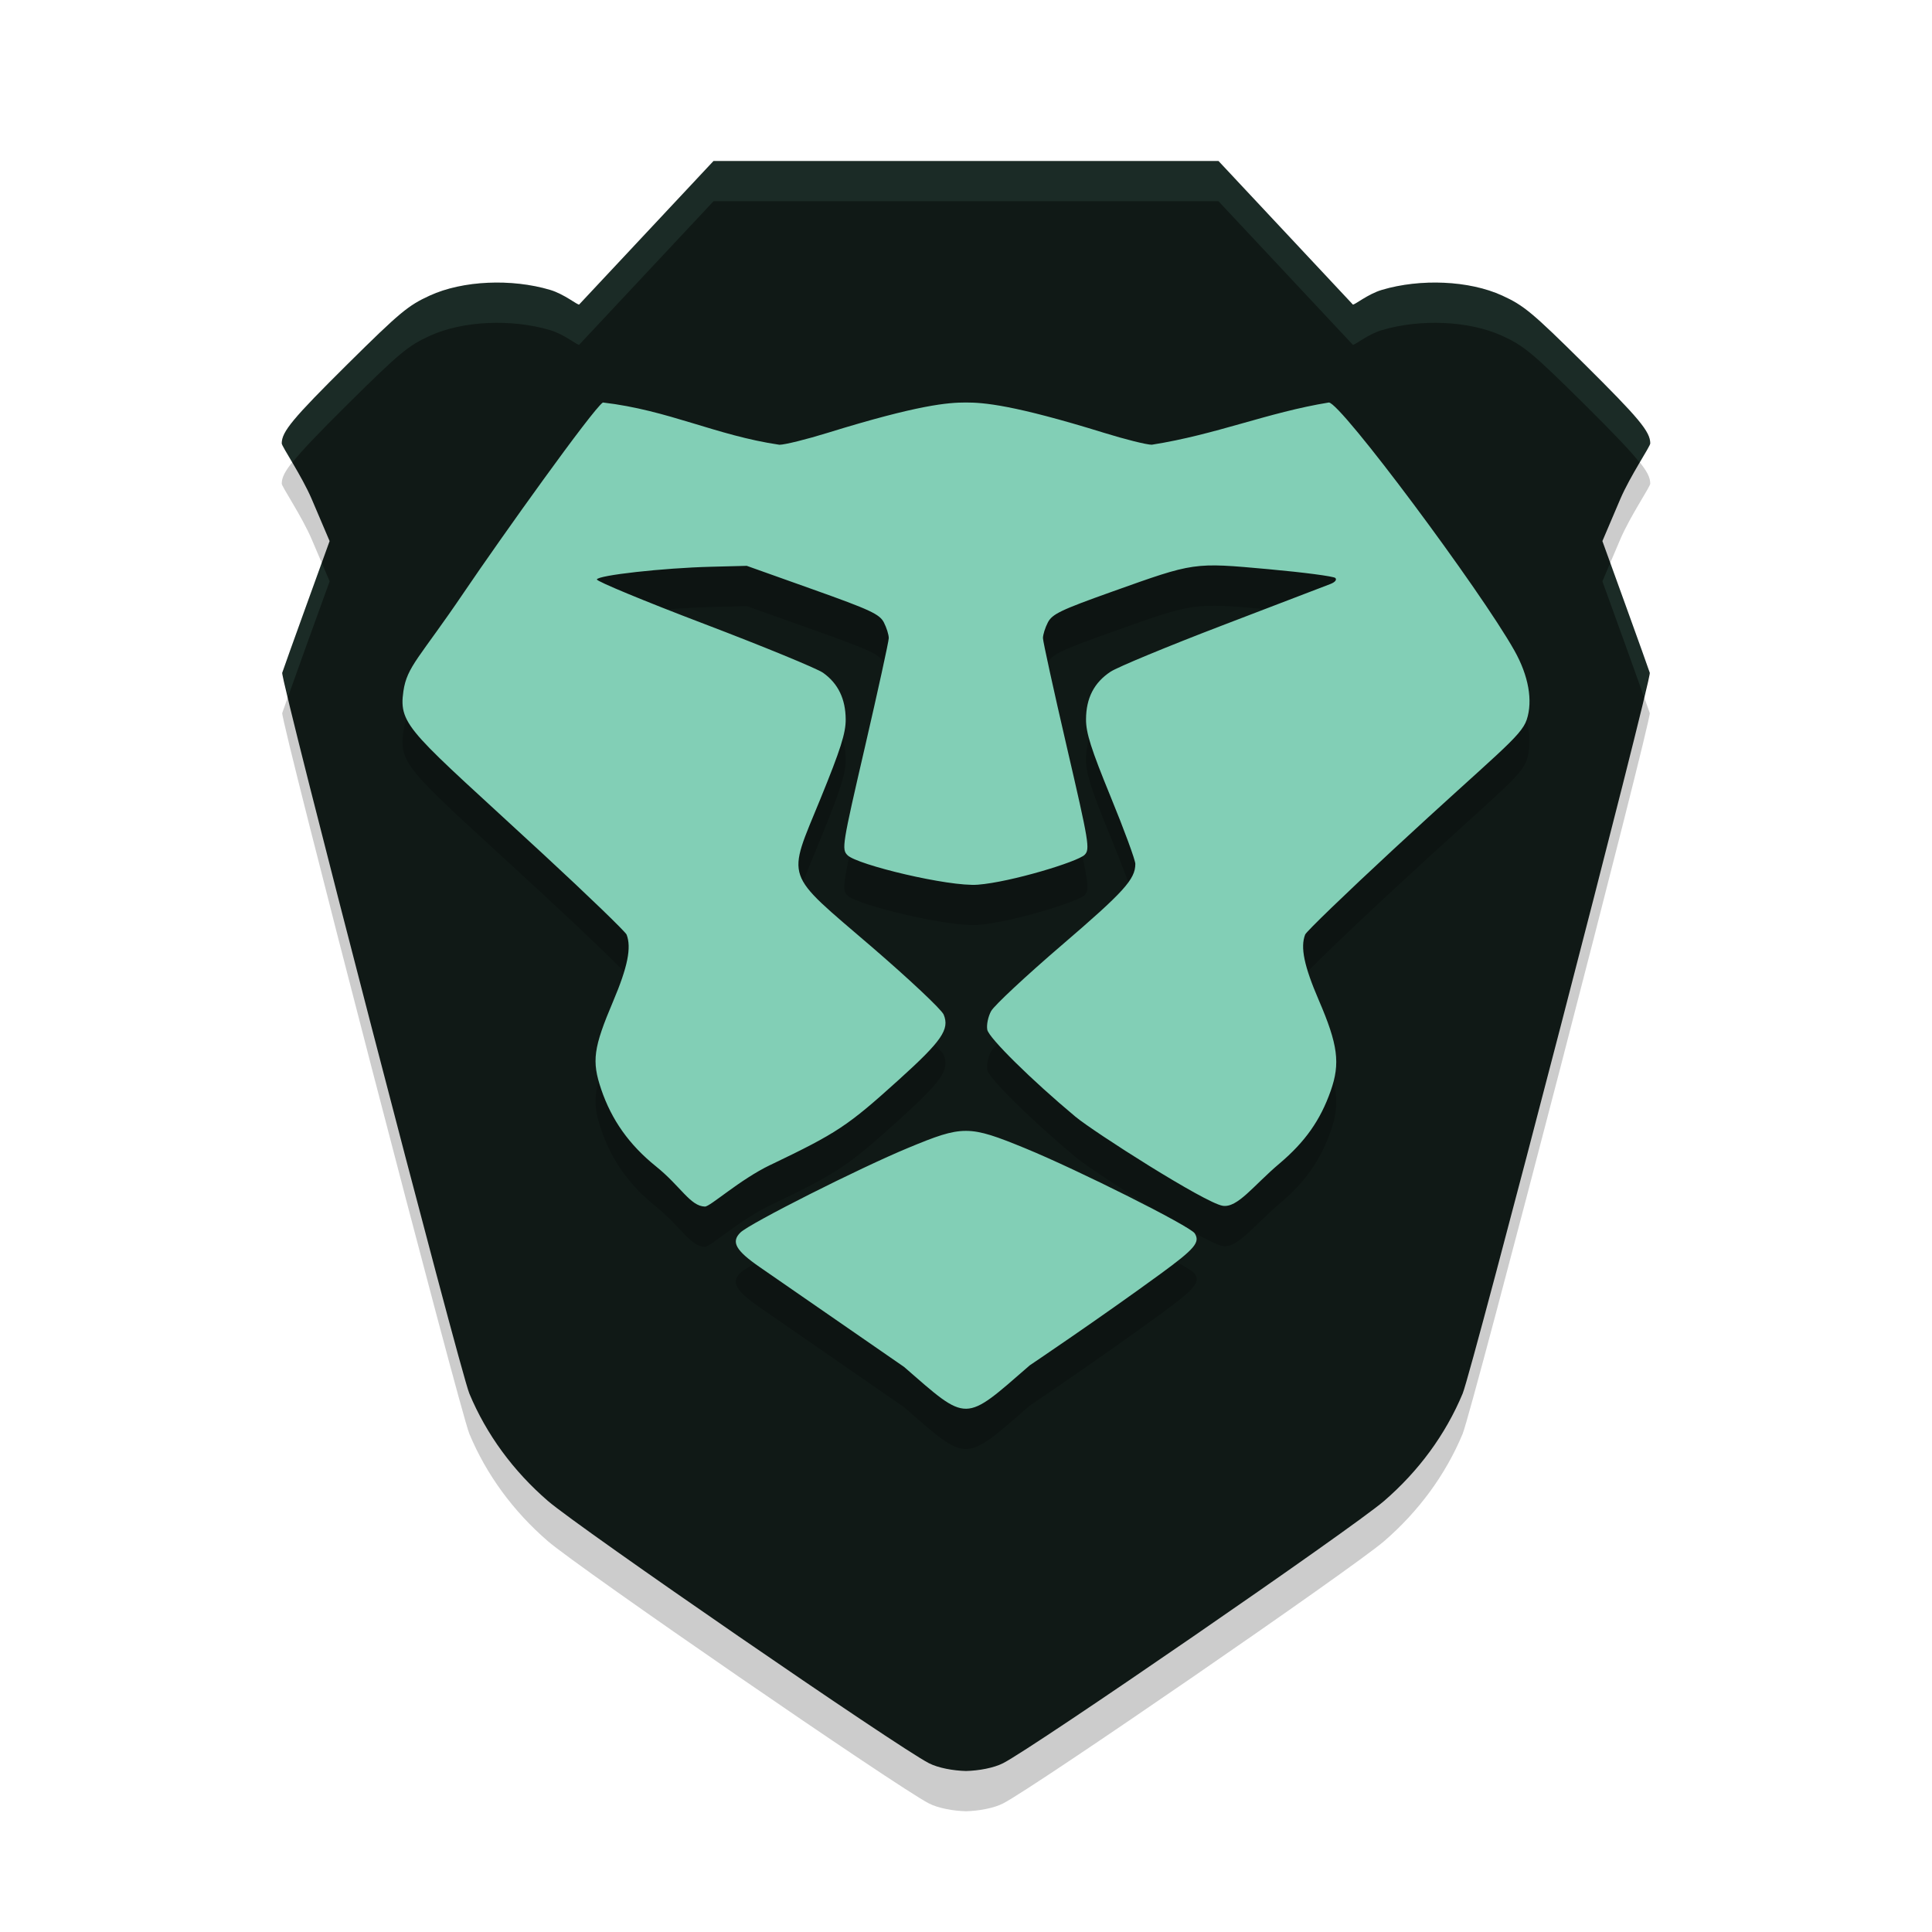
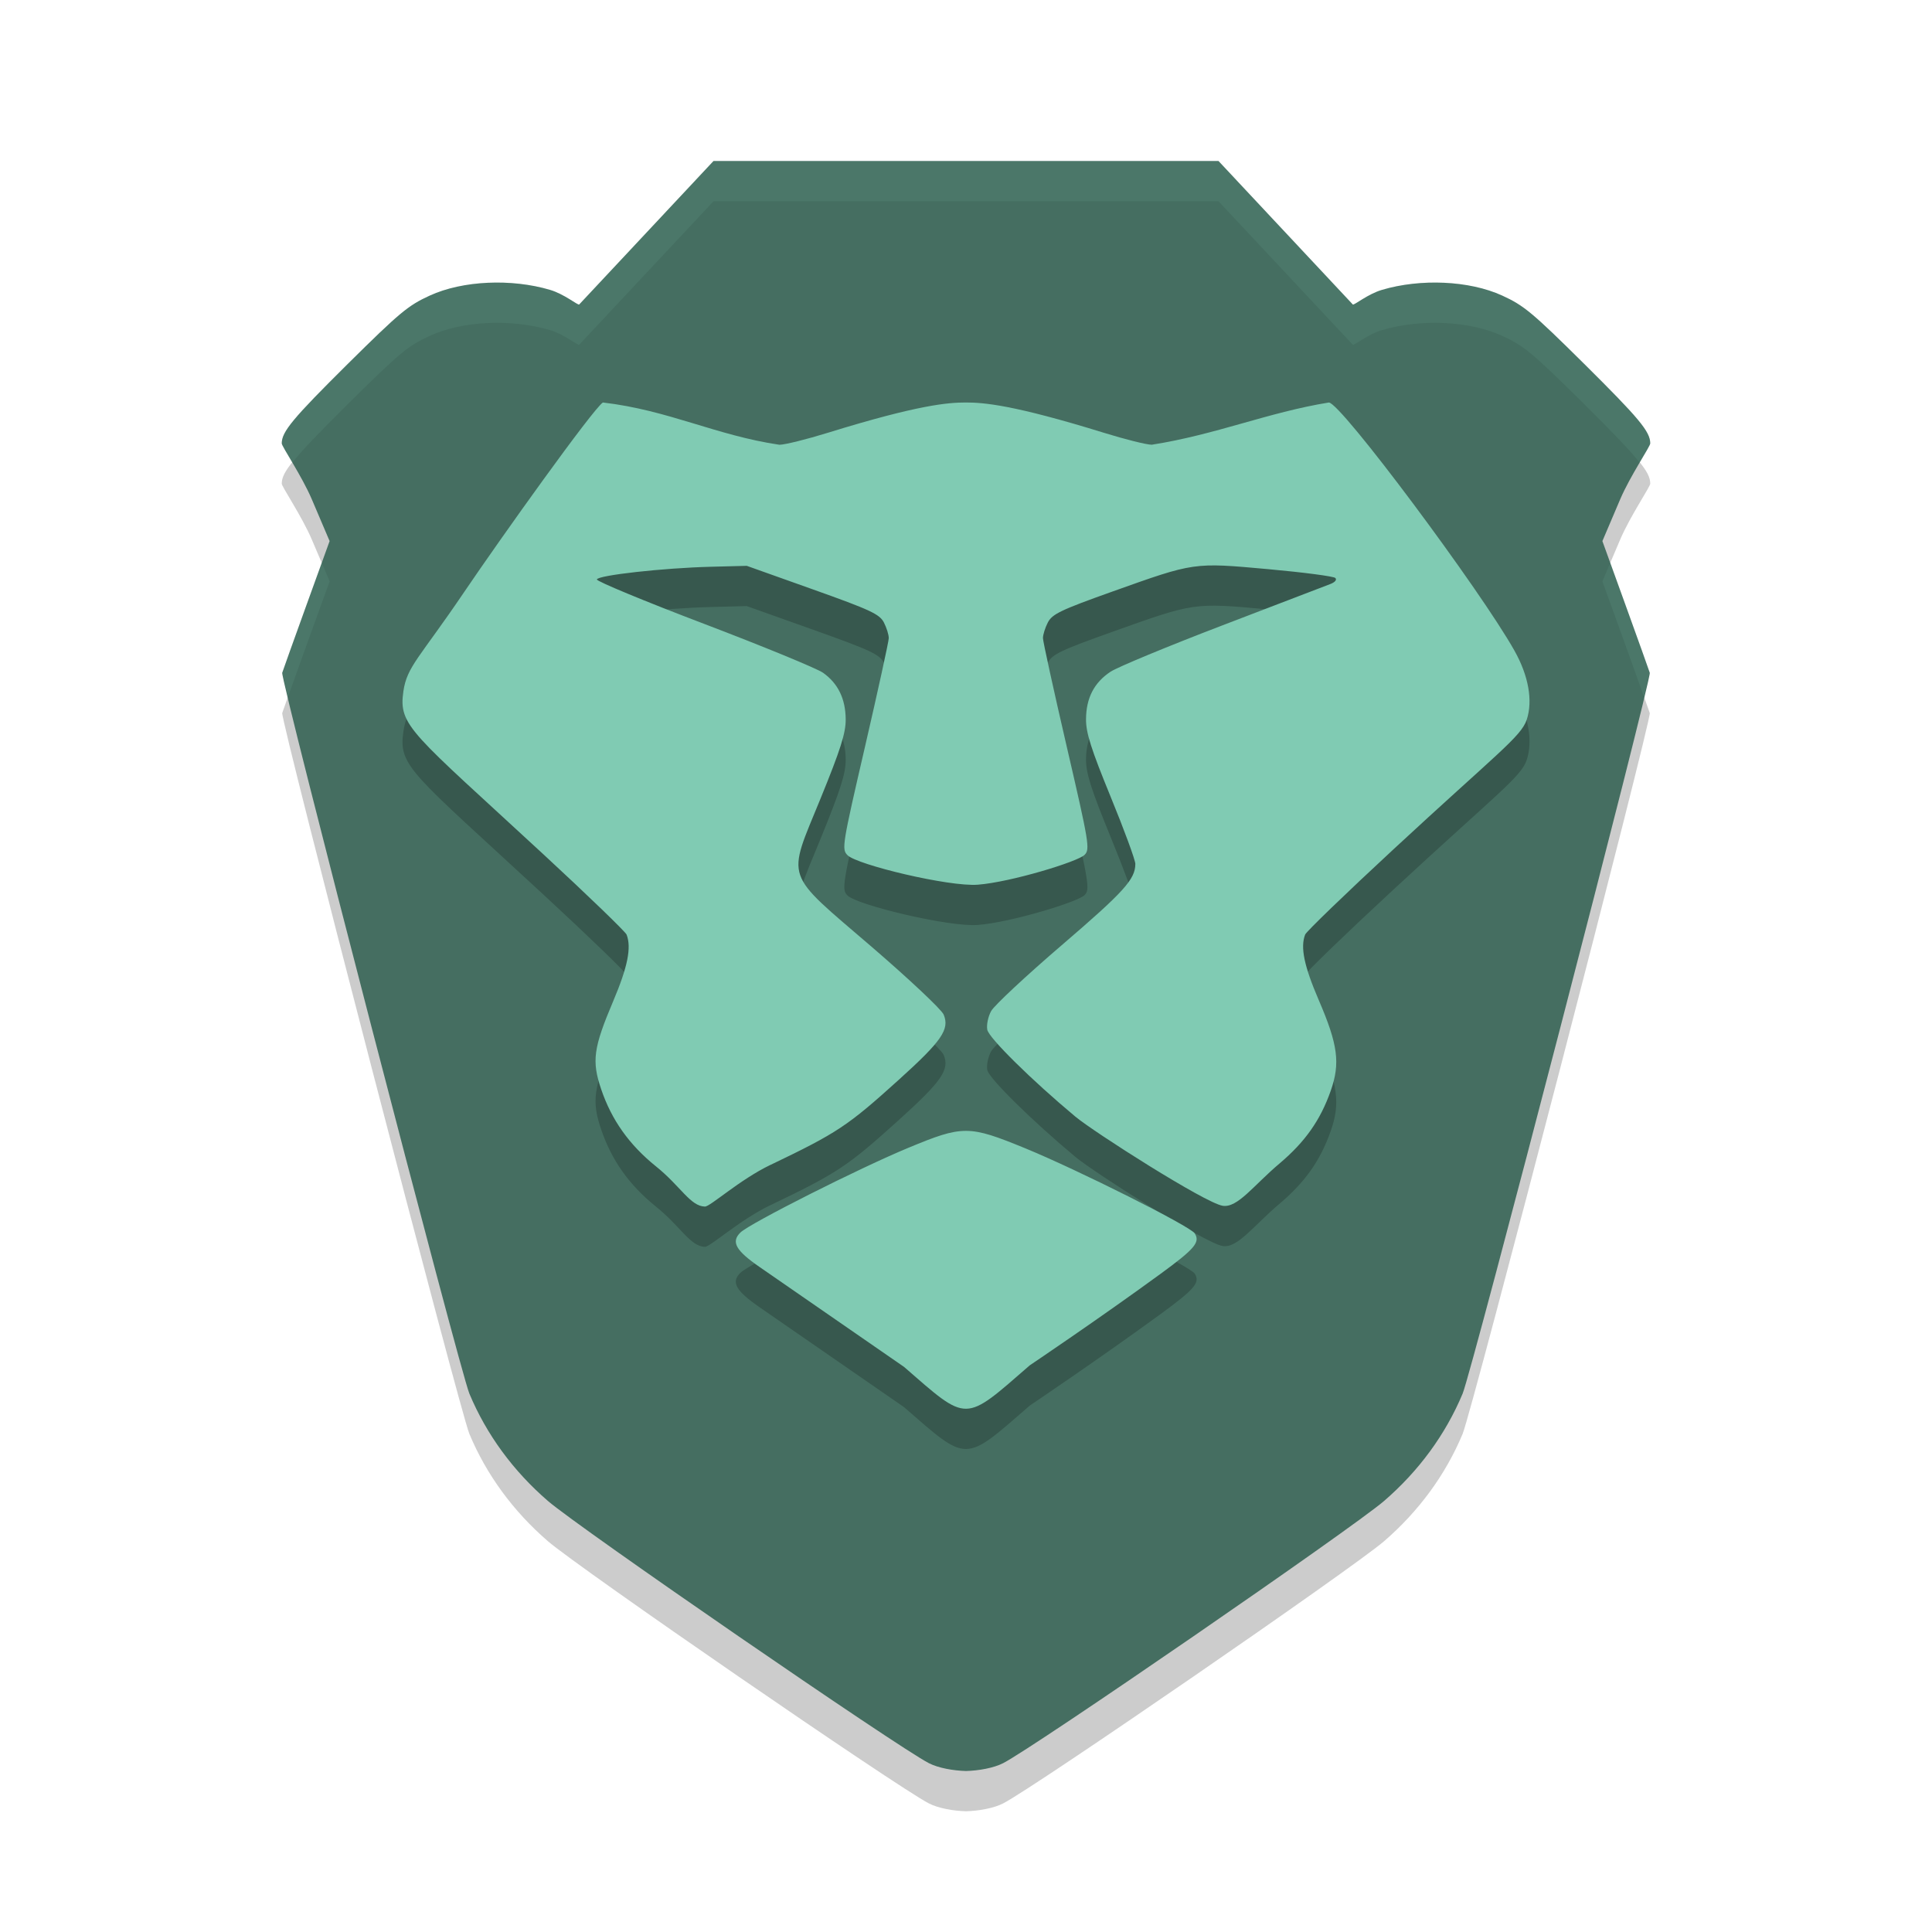
<svg xmlns="http://www.w3.org/2000/svg" width="48" height="48" version="1.1">
  <path style="opacity:0.2" d="M 17.727,5 14.389,8.566 C 14.345,8.581 14.019,8.306 13.663,8.201 12.71,7.919 11.5,7.967 10.677,8.344 10.139,8.59 9.931,8.764 8.651,10.031 7.272,11.397 7,11.725 7,12.016 7,12.091 7.498,12.824 7.744,13.398 L 8.189,14.443 7.617,16.025 C 7.302,16.895 7.031,17.655 7.012,17.715 6.963,17.867 11.428,35.064 11.661,35.623 12.084,36.637 12.75,37.546 13.613,38.291 14.391,38.963 22.294,44.403 23.077,44.805 23.308,44.924 23.681,44.992 24,45 24.319,44.992 24.692,44.924 24.923,44.805 25.706,44.403 33.609,38.963 34.387,38.291 35.25,37.546 35.916,36.637 36.339,35.623 36.572,35.064 41.037,17.867 40.988,17.715 40.969,17.655 40.698,16.895 40.383,16.025 L 39.811,14.443 40.256,13.398 C 40.502,12.824 41,12.091 41,12.016 41,11.725 40.728,11.397 39.349,10.031 38.069,8.764 37.861,8.59 37.323,8.344 36.5,7.967 35.29,7.919 34.337,8.201 33.981,8.306 33.655,8.581 33.611,8.566 L 30.273,5 H 24 Z" />
-   <path style="fill:#101916" d="M 17.727,4 14.389,7.566 C 14.345,7.581 14.019,7.306 13.663,7.201 12.71,6.919 11.5,6.967 10.677,7.344 10.139,7.59 9.931,7.764 8.651,9.031 7.272,10.398 7,10.725 7,11.016 7,11.091 7.498,11.824 7.744,12.398 L 8.189,13.443 7.617,15.025 C 7.302,15.895 7.031,16.655 7.012,16.715 6.963,16.867 11.428,34.064 11.661,34.623 12.084,35.637 12.75,36.546 13.613,37.291 14.391,37.963 22.294,43.403 23.077,43.805 23.308,43.924 23.681,43.992 24,44 24.319,43.992 24.692,43.924 24.923,43.805 25.706,43.403 33.609,37.963 34.387,37.291 35.25,36.546 35.916,35.637 36.339,34.623 36.572,34.064 41.037,16.867 40.988,16.715 40.969,16.655 40.698,15.895 40.383,15.025 L 39.811,13.443 40.256,12.398 C 40.502,11.824 41,11.091 41,11.016 41,10.725 40.728,10.398 39.349,9.031 38.069,7.764 37.861,7.59 37.323,7.344 36.5,6.967 35.29,6.919 34.337,7.201 33.981,7.306 33.655,7.581 33.611,7.566 L 30.273,4 H 24 Z" />
+   <path style="fill:#456e61" d="M 17.727,4 14.389,7.566 C 14.345,7.581 14.019,7.306 13.663,7.201 12.71,6.919 11.5,6.967 10.677,7.344 10.139,7.59 9.931,7.764 8.651,9.031 7.272,10.398 7,10.725 7,11.016 7,11.091 7.498,11.824 7.744,12.398 L 8.189,13.443 7.617,15.025 C 7.302,15.895 7.031,16.655 7.012,16.715 6.963,16.867 11.428,34.064 11.661,34.623 12.084,35.637 12.75,36.546 13.613,37.291 14.391,37.963 22.294,43.403 23.077,43.805 23.308,43.924 23.681,43.992 24,44 24.319,43.992 24.692,43.924 24.923,43.805 25.706,43.403 33.609,37.963 34.387,37.291 35.25,36.546 35.916,35.637 36.339,34.623 36.572,34.064 41.037,16.867 40.988,16.715 40.969,16.655 40.698,15.895 40.383,15.025 L 39.811,13.443 40.256,12.398 C 40.502,11.824 41,11.091 41,11.016 41,10.725 40.728,10.398 39.349,9.031 38.069,7.764 37.861,7.59 37.323,7.344 36.5,6.967 35.29,6.919 34.337,7.201 33.981,7.306 33.655,7.581 33.611,7.566 L 30.273,4 H 24 Z" />
  <path style="opacity:0.2" d="M 25.58,34.924 C 25.58,34.924 27.298,33.769 28.827,32.653 29.687,32.025 29.823,31.864 29.682,31.642 29.57,31.465 26.794,30.072 25.467,29.527 24.071,28.955 23.924,28.954 22.57,29.516 21.356,30.019 18.624,31.396 18.395,31.622 18.158,31.855 18.278,32.068 18.874,32.48 20.103,33.328 22.459,34.959 22.459,34.959 24.061,36.352 23.937,36.353 25.58,34.925 Z M 19.14,29.943 C 20.806,29.144 21.055,28.979 22.329,27.828 23.4,26.861 23.598,26.573 23.445,26.207 23.394,26.083 22.589,25.326 21.657,24.524 19.455,22.631 19.547,22.898 20.385,20.843 20.883,19.622 21.013,19.214 21.011,18.875 21.008,18.364 20.823,17.981 20.449,17.715 20.297,17.608 18.967,17.061 17.492,16.499 16.017,15.938 14.819,15.441 14.829,15.396 14.853,15.292 16.479,15.111 17.66,15.081 L 18.553,15.058 20.195,15.643 C 21.627,16.153 21.852,16.258 21.96,16.465 22.027,16.596 22.082,16.771 22.081,16.855 22.08,16.939 21.814,18.152 21.491,19.55 20.924,21.999 20.908,22.098 21.056,22.248 21.289,22.485 23.579,23.036 24.294,22.98 25.111,22.917 26.779,22.409 26.947,22.238 27.084,22.1 27.058,21.944 26.503,19.55 26.179,18.152 25.913,16.939 25.912,16.855 25.911,16.771 25.966,16.595 26.034,16.464 26.142,16.256 26.353,16.155 27.629,15.7 29.686,14.966 29.644,14.972 31.513,15.141 32.384,15.22 33.132,15.318 33.175,15.359 33.221,15.403 33.169,15.466 33.047,15.512 32.935,15.556 31.732,16.016 30.376,16.535 29.019,17.054 27.767,17.573 27.592,17.688 27.183,17.958 26.984,18.343 26.982,18.872 26.98,19.207 27.109,19.612 27.593,20.794 27.931,21.617 28.207,22.369 28.207,22.463 28.207,22.845 27.927,23.154 26.379,24.482 25.49,25.245 24.7,25.982 24.625,26.119 24.549,26.256 24.506,26.465 24.529,26.584 24.568,26.788 25.633,27.838 26.718,28.743 27.174,29.123 29.934,30.885 30.376,30.957 30.747,31.017 31.142,30.453 31.79,29.906 32.425,29.369 32.804,28.832 33.061,28.102 33.302,27.417 33.242,26.956 32.764,25.847 32.4,25.001 32.303,24.536 32.426,24.219 32.454,24.146 33.439,23.195 34.616,22.105 37.179,19.73 37.79,19.305 37.931,18.881 38.087,18.41 37.977,17.789 37.626,17.165 36.789,15.673 33.31,11 33.015,11 31.493,11.248 30.219,11.797 28.616,12.049 28.49,12.05 27.954,11.916 27.425,11.752 25.166,11.053 24.434,11 23.996,11 23.559,11 22.827,11.053 20.568,11.752 20.039,11.916 19.497,12.05 19.364,12.05 17.785,11.817 16.613,11.19 14.978,11 14.723,11.172 12.461,14.338 11.524,15.721 10.423,17.347 10.111,17.556 10.022,18.176 9.896,19.042 10.215,19.188 13.506,22.23 14.613,23.254 15.541,24.15 15.568,24.221 15.692,24.542 15.594,25.026 15.235,25.873 14.742,27.036 14.698,27.359 14.936,28.062 15.195,28.826 15.633,29.443 16.296,29.977 16.912,30.472 17.15,30.969 17.514,30.977 17.644,30.98 18.376,30.309 19.14,29.942 Z" />
-   <path style="fill:#82cfb6" d="M 25.58,33.924 C 25.58,33.924 27.298,32.769 28.827,31.653 29.687,31.025 29.823,30.864 29.682,30.642 29.57,30.465 26.794,29.072 25.467,28.527 24.071,27.955 23.924,27.954 22.57,28.516 21.356,29.018 18.624,30.396 18.395,30.622 18.158,30.855 18.278,31.068 18.874,31.48 20.103,32.328 22.459,33.959 22.459,33.959 24.061,35.352 23.937,35.353 25.58,33.925 Z M 19.14,28.943 C 20.806,28.144 21.055,27.979 22.329,26.828 23.4,25.861 23.598,25.573 23.445,25.207 23.394,25.083 22.589,24.326 21.657,23.524 19.455,21.631 19.547,21.898 20.385,19.843 20.883,18.622 21.013,18.214 21.011,17.875 21.008,17.364 20.823,16.981 20.449,16.715 20.297,16.608 18.967,16.061 17.492,15.499 16.017,14.938 14.819,14.441 14.829,14.396 14.853,14.292 16.479,14.111 17.66,14.081 L 18.553,14.058 20.195,14.643 C 21.627,15.153 21.852,15.258 21.96,15.465 22.027,15.596 22.082,15.771 22.081,15.855 22.08,15.939 21.814,17.152 21.491,18.55 20.924,20.999 20.908,21.098 21.056,21.247 21.289,21.485 23.579,22.036 24.294,21.98 25.111,21.917 26.779,21.409 26.947,21.238 27.084,21.1 27.058,20.944 26.503,18.55 26.179,17.152 25.913,15.939 25.912,15.855 25.911,15.771 25.966,15.595 26.034,15.464 26.142,15.256 26.353,15.155 27.629,14.7 29.686,13.966 29.644,13.972 31.513,14.141 32.384,14.22 33.132,14.318 33.175,14.359 33.221,14.403 33.169,14.466 33.047,14.512 32.935,14.556 31.732,15.016 30.376,15.535 29.019,16.054 27.767,16.573 27.592,16.688 27.183,16.958 26.984,17.343 26.982,17.872 26.98,18.207 27.109,18.612 27.593,19.794 27.931,20.617 28.207,21.369 28.207,21.463 28.207,21.845 27.927,22.154 26.379,23.482 25.49,24.245 24.7,24.982 24.625,25.119 24.549,25.256 24.506,25.465 24.529,25.584 24.568,25.788 25.633,26.838 26.718,27.743 27.174,28.123 29.934,29.885 30.376,29.957 30.747,30.017 31.142,29.453 31.79,28.906 32.425,28.369 32.804,27.832 33.061,27.102 33.302,26.417 33.242,25.956 32.764,24.847 32.4,24.001 32.303,23.536 32.426,23.219 32.454,23.146 33.439,22.195 34.616,21.105 37.179,18.73 37.79,18.305 37.931,17.881 38.087,17.41 37.977,16.789 37.626,16.165 36.789,14.673 33.31,10 33.015,10 31.493,10.248 30.219,10.797 28.616,11.049 28.49,11.05 27.954,10.916 27.425,10.752 25.166,10.053 24.434,10 23.996,10 23.559,10 22.827,10.053 20.568,10.752 20.039,10.916 19.497,11.05 19.364,11.05 17.785,10.817 16.613,10.19 14.978,10 14.723,10.172 12.461,13.338 11.524,14.721 10.423,16.347 10.111,16.556 10.022,17.175 9.896,18.042 10.215,18.188 13.506,21.23 14.613,22.254 15.541,23.15 15.568,23.221 15.692,23.542 15.594,24.026 15.235,24.873 14.742,26.036 14.698,26.359 14.936,27.062 15.195,27.826 15.633,28.443 16.296,28.977 16.912,29.472 17.15,29.969 17.514,29.977 17.644,29.98 18.376,29.309 19.14,28.942 Z" />
-   <path style="opacity:0.1;fill:#82cfb6" d="M 17.727,4 14.389,7.566 C 14.344,7.581 14.02,7.306 13.664,7.201 12.711,6.919 11.5,6.967 10.678,7.344 10.14,7.59 9.93,7.764 8.65,9.031 7.271,10.398 7,10.725 7,11.016 7,11.051 7.12,11.249 7.264,11.492 7.492,11.202 7.897,10.778 8.65,10.031 9.93,8.764 10.14,8.59 10.678,8.344 11.5,7.967 12.711,7.919 13.664,8.201 14.02,8.306 14.344,8.581 14.389,8.566 L 17.727,5 H 24 30.273 L 33.611,8.566 C 33.656,8.581 33.98,8.306 34.336,8.201 35.289,7.919 36.5,7.967 37.322,8.344 37.86,8.59 38.07,8.764 39.35,10.031 40.103,10.778 40.508,11.202 40.736,11.492 40.88,11.249 41,11.051 41,11.016 41,10.725 40.729,10.398 39.35,9.031 38.07,7.764 37.86,7.59 37.322,7.344 36.5,6.967 35.289,6.919 34.336,7.201 33.98,7.306 33.656,7.581 33.611,7.566 L 30.273,4 H 24 Z M 7.994,13.984 7.617,15.025 C 7.303,15.895 7.031,16.655 7.012,16.715 7.009,16.723 7.134,17.211 7.156,17.312 7.253,17.038 7.378,16.688 7.617,16.025 L 8.19,14.443 Z M 40.006,13.984 39.811,14.443 40.383,16.025 C 40.622,16.688 40.747,17.038 40.844,17.312 40.866,17.211 40.991,16.723 40.988,16.715 40.969,16.655 40.697,15.895 40.383,15.025 Z" />
+   <path style="fill:#80cbb3" d="M 25.58,33.924 C 25.58,33.924 27.298,32.769 28.827,31.653 29.687,31.025 29.823,30.864 29.682,30.642 29.57,30.465 26.794,29.072 25.467,28.527 24.071,27.955 23.924,27.954 22.57,28.516 21.356,29.018 18.624,30.396 18.395,30.622 18.158,30.855 18.278,31.068 18.874,31.48 20.103,32.328 22.459,33.959 22.459,33.959 24.061,35.352 23.937,35.353 25.58,33.925 Z M 19.14,28.943 C 20.806,28.144 21.055,27.979 22.329,26.828 23.4,25.861 23.598,25.573 23.445,25.207 23.394,25.083 22.589,24.326 21.657,23.524 19.455,21.631 19.547,21.898 20.385,19.843 20.883,18.622 21.013,18.214 21.011,17.875 21.008,17.364 20.823,16.981 20.449,16.715 20.297,16.608 18.967,16.061 17.492,15.499 16.017,14.938 14.819,14.441 14.829,14.396 14.853,14.292 16.479,14.111 17.66,14.081 L 18.553,14.058 20.195,14.643 C 21.627,15.153 21.852,15.258 21.96,15.465 22.027,15.596 22.082,15.771 22.081,15.855 22.08,15.939 21.814,17.152 21.491,18.55 20.924,20.999 20.908,21.098 21.056,21.247 21.289,21.485 23.579,22.036 24.294,21.98 25.111,21.917 26.779,21.409 26.947,21.238 27.084,21.1 27.058,20.944 26.503,18.55 26.179,17.152 25.913,15.939 25.912,15.855 25.911,15.771 25.966,15.595 26.034,15.464 26.142,15.256 26.353,15.155 27.629,14.7 29.686,13.966 29.644,13.972 31.513,14.141 32.384,14.22 33.132,14.318 33.175,14.359 33.221,14.403 33.169,14.466 33.047,14.512 32.935,14.556 31.732,15.016 30.376,15.535 29.019,16.054 27.767,16.573 27.592,16.688 27.183,16.958 26.984,17.343 26.982,17.872 26.98,18.207 27.109,18.612 27.593,19.794 27.931,20.617 28.207,21.369 28.207,21.463 28.207,21.845 27.927,22.154 26.379,23.482 25.49,24.245 24.7,24.982 24.625,25.119 24.549,25.256 24.506,25.465 24.529,25.584 24.568,25.788 25.633,26.838 26.718,27.743 27.174,28.123 29.934,29.885 30.376,29.957 30.747,30.017 31.142,29.453 31.79,28.906 32.425,28.369 32.804,27.832 33.061,27.102 33.302,26.417 33.242,25.956 32.764,24.847 32.4,24.001 32.303,23.536 32.426,23.219 32.454,23.146 33.439,22.195 34.616,21.105 37.179,18.73 37.79,18.305 37.931,17.881 38.087,17.41 37.977,16.789 37.626,16.165 36.789,14.673 33.31,10 33.015,10 31.493,10.248 30.219,10.797 28.616,11.049 28.49,11.05 27.954,10.916 27.425,10.752 25.166,10.053 24.434,10 23.996,10 23.559,10 22.827,10.053 20.568,10.752 20.039,10.916 19.497,11.05 19.364,11.05 17.785,10.817 16.613,10.19 14.978,10 14.723,10.172 12.461,13.338 11.524,14.721 10.423,16.347 10.111,16.556 10.022,17.175 9.896,18.042 10.215,18.188 13.506,21.23 14.613,22.254 15.541,23.15 15.568,23.221 15.692,23.542 15.594,24.026 15.235,24.873 14.742,26.036 14.698,26.359 14.936,27.062 15.195,27.826 15.633,28.443 16.296,28.977 16.912,29.472 17.15,29.969 17.514,29.977 17.644,29.98 18.376,29.309 19.14,28.942 Z" />
+   <path style="opacity:0.1;fill:#80cbb3" d="M 17.727,4 14.389,7.566 C 14.344,7.581 14.02,7.306 13.664,7.201 12.711,6.919 11.5,6.967 10.678,7.344 10.14,7.59 9.93,7.764 8.65,9.031 7.271,10.398 7,10.725 7,11.016 7,11.051 7.12,11.249 7.264,11.492 7.492,11.202 7.897,10.778 8.65,10.031 9.93,8.764 10.14,8.59 10.678,8.344 11.5,7.967 12.711,7.919 13.664,8.201 14.02,8.306 14.344,8.581 14.389,8.566 L 17.727,5 H 24 30.273 L 33.611,8.566 C 33.656,8.581 33.98,8.306 34.336,8.201 35.289,7.919 36.5,7.967 37.322,8.344 37.86,8.59 38.07,8.764 39.35,10.031 40.103,10.778 40.508,11.202 40.736,11.492 40.88,11.249 41,11.051 41,11.016 41,10.725 40.729,10.398 39.35,9.031 38.07,7.764 37.86,7.59 37.322,7.344 36.5,6.967 35.289,6.919 34.336,7.201 33.98,7.306 33.656,7.581 33.611,7.566 L 30.273,4 H 24 Z M 7.994,13.984 7.617,15.025 C 7.303,15.895 7.031,16.655 7.012,16.715 7.009,16.723 7.134,17.211 7.156,17.312 7.253,17.038 7.378,16.688 7.617,16.025 L 8.19,14.443 Z M 40.006,13.984 39.811,14.443 40.383,16.025 C 40.622,16.688 40.747,17.038 40.844,17.312 40.866,17.211 40.991,16.723 40.988,16.715 40.969,16.655 40.697,15.895 40.383,15.025 Z" />
</svg>
